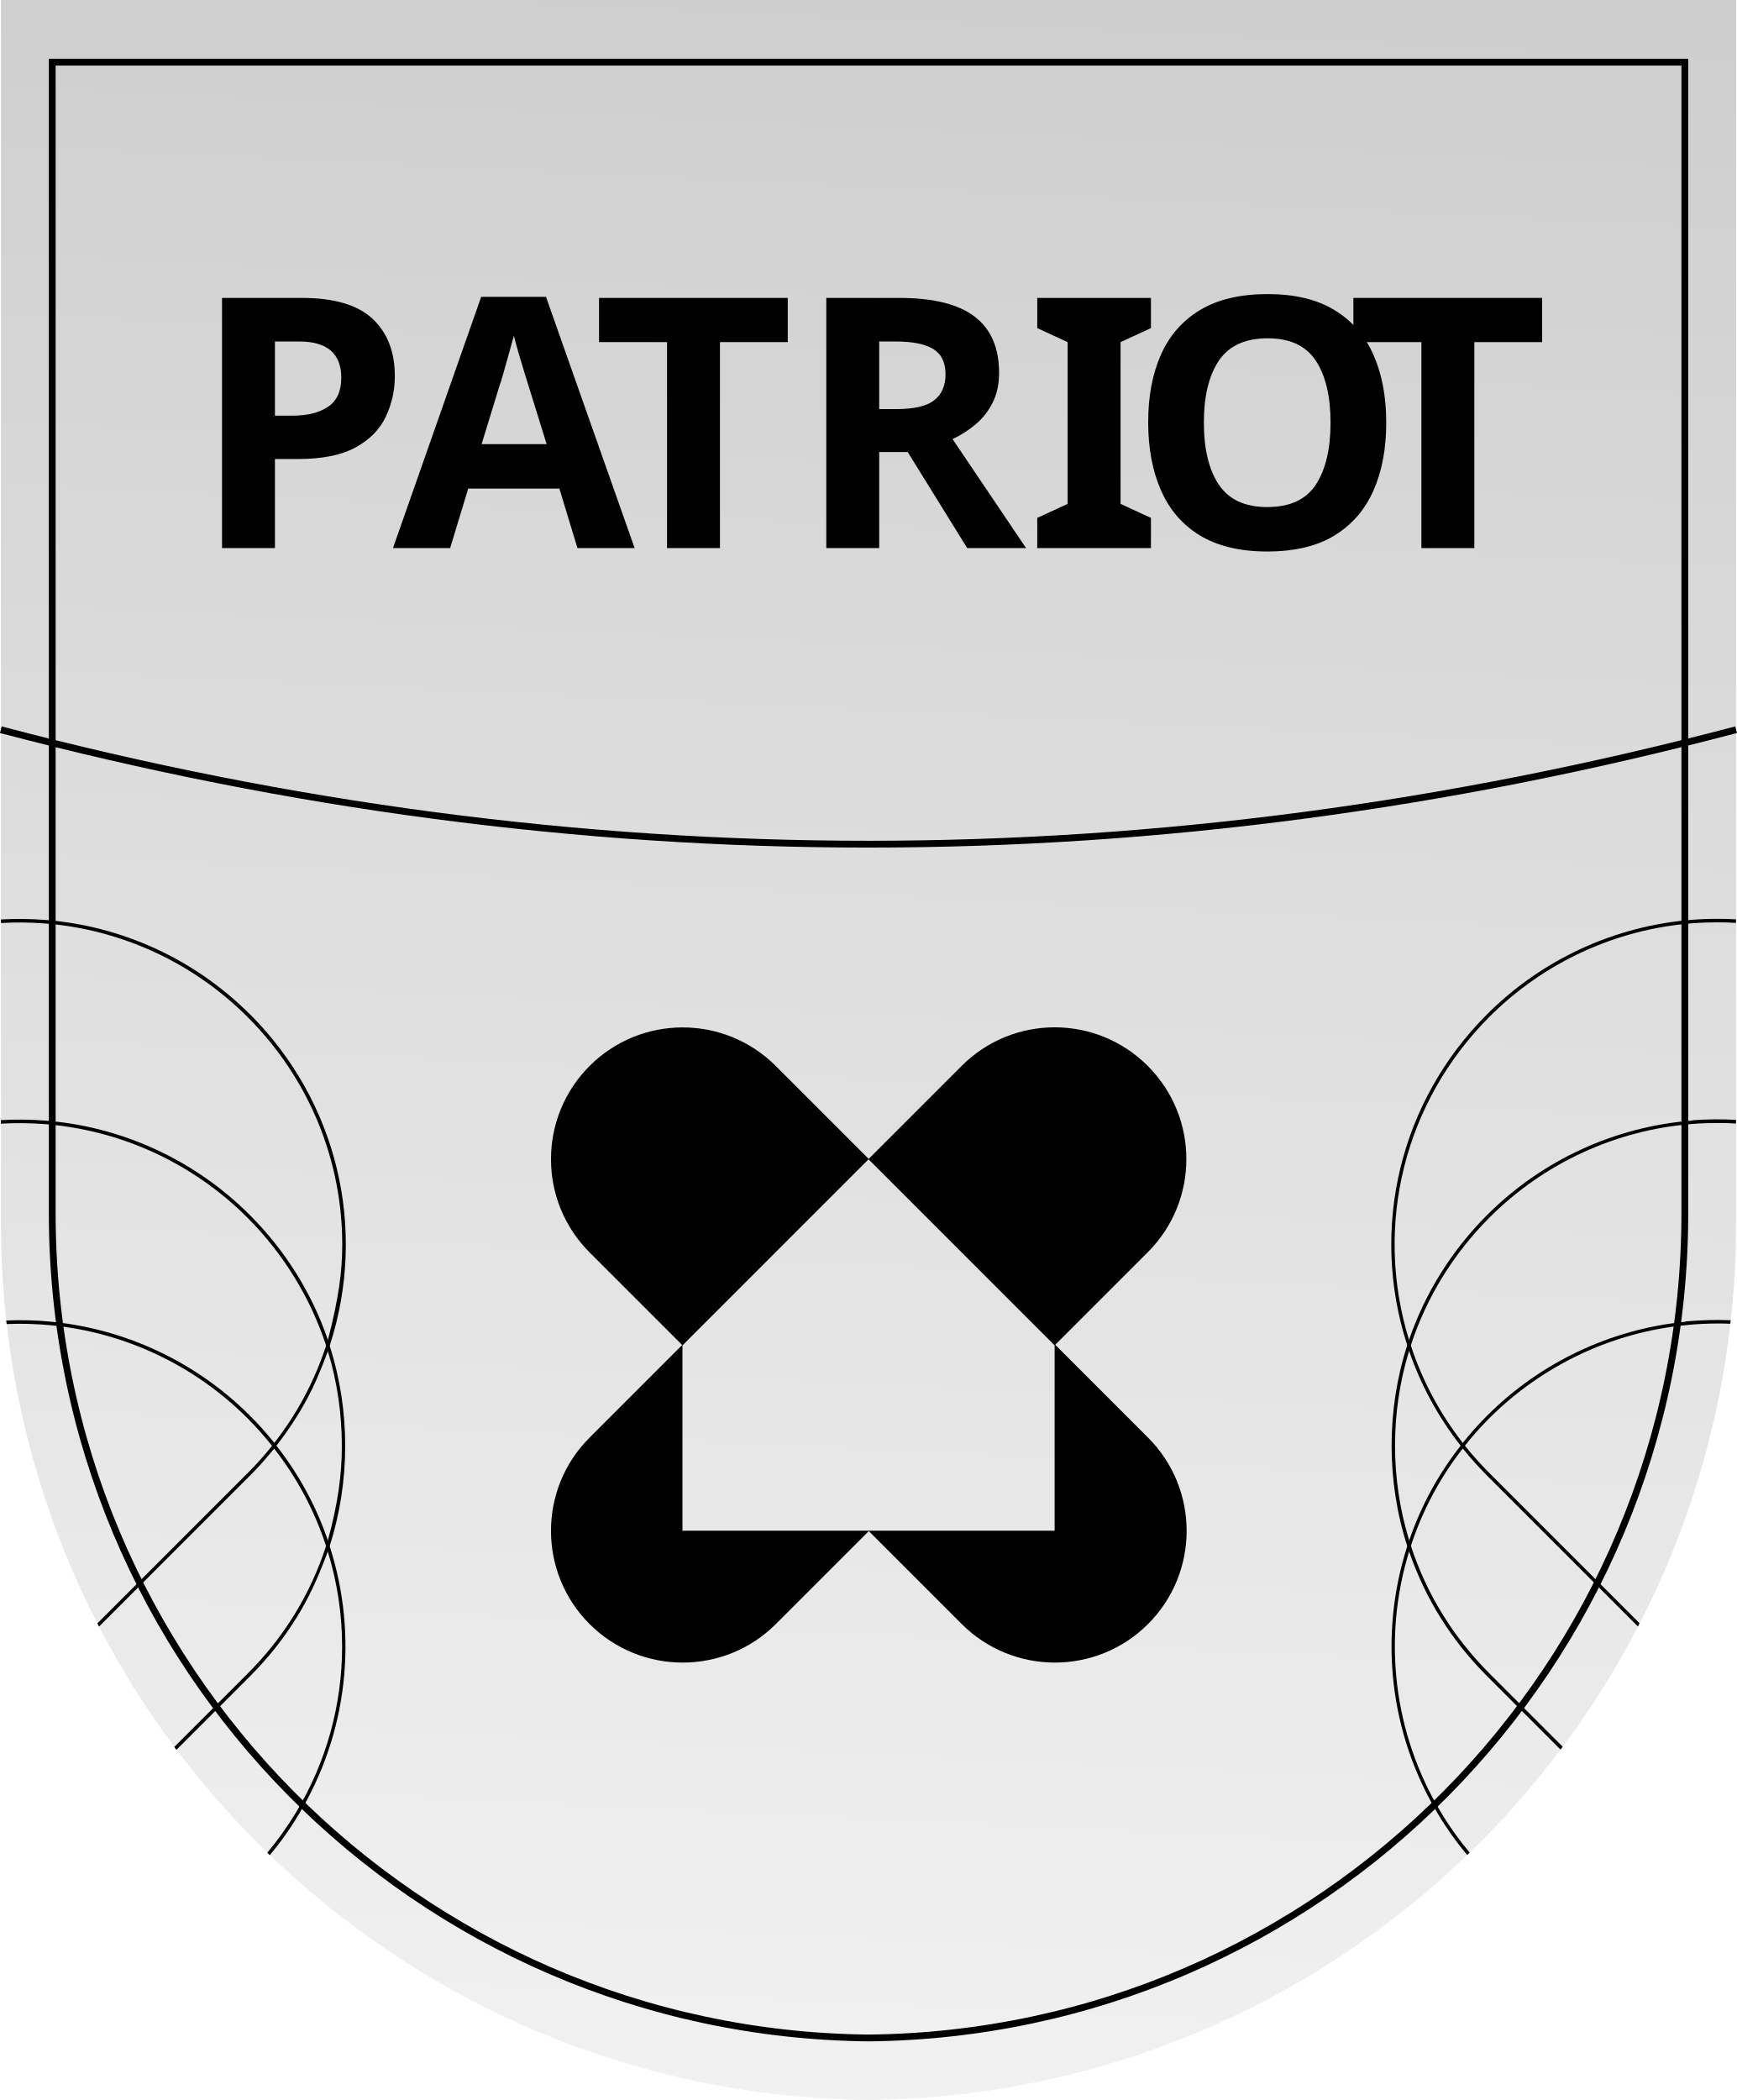
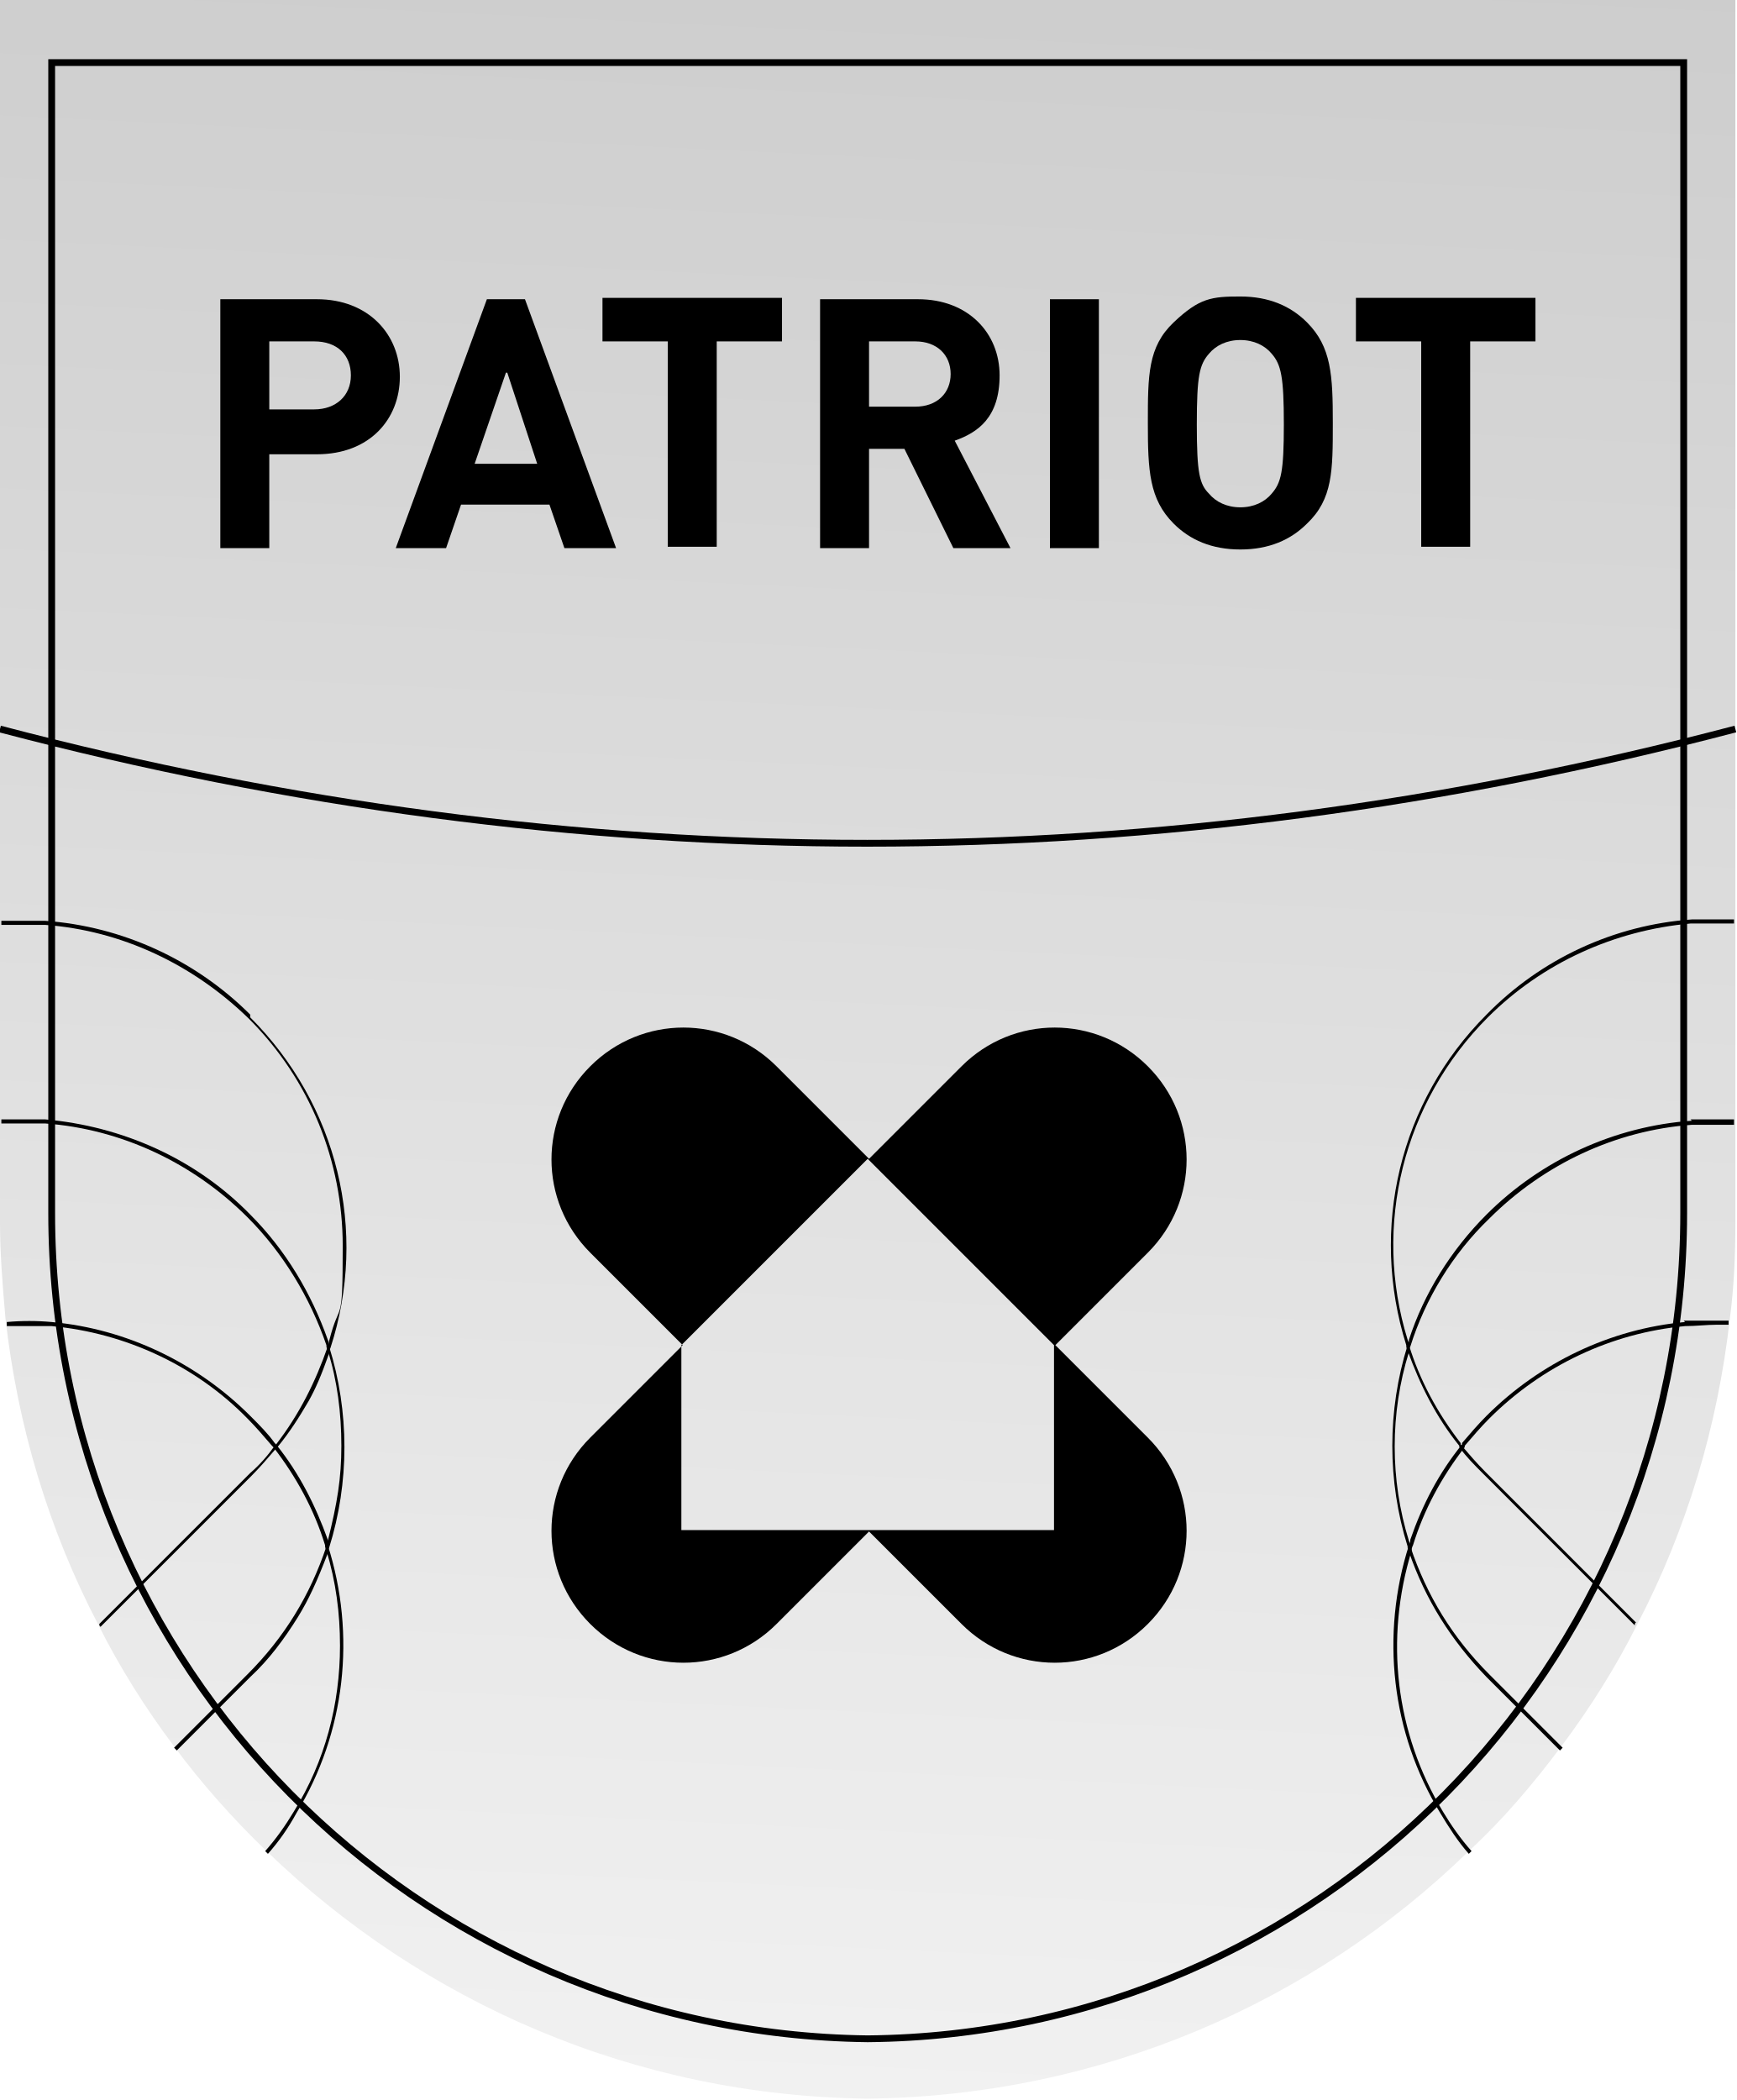
- <svg xmlns="http://www.w3.org/2000/svg" id="Vrstva_2" data-name="Vrstva 2" viewBox="0 0 127.69 154.37">
+ <svg xmlns="http://www.w3.org/2000/svg" id="Vrstva_2" version="1.1" viewBox="0 0 127.7 154.4">
  <defs>
    <style>
-       .cls-1 {
-         font-family: DINPro-Bold, 'DIN Pro';
-         font-size: 25.75px;
-         font-weight: 700;
+       .st0 {
+         fill: url(#Nepojmenovaný_přechod);
      }

-       .cls-2 {
-         fill: url(#linear-gradient);
+       .st1 {
+         isolation: isolate;
      }

-       .cls-3 {
+       .st2 {
        fill: none;
        stroke: #000;
        stroke-miterlimit: 10;
        stroke-width: .5px;
      }
- 
-       .cls-4 {
-         letter-spacing: -.07em;
-       }
- 
-       .cls-5 {
-         letter-spacing: -.02em;
-       }
- 
-       .cls-6 {
-         letter-spacing: -.05em;
-       }
    </style>
-     <linearGradient id="linear-gradient" x1="66.45" y1="-8.91" x2="58.49" y2="158.2" gradientUnits="userSpaceOnUse">
+     <linearGradient id="Nepojmenovaný_přechod" data-name="Nepojmenovaný přechod" x1="66.5" y1="164.9" x2="58.5" y2="-2.2" gradientTransform="translate(0 156) scale(1 -1)" gradientUnits="userSpaceOnUse">
      <stop offset="0" stop-color="#ccc" />
-       <stop offset=".27" stop-color="#d7d7d7" />
+       <stop offset=".3" stop-color="#d7d7d7" />
      <stop offset="1" stop-color="#f2f2f2" />
    </linearGradient>
  </defs>
-   <g id="Layer_1" data-name="Layer 1">
+   <g id="Layer_1">
    <g>
-       <path class="cls-2" d="M127.63,0v89.91c0,2.38-.13,4.73-.38,7.04-.87,8.04-3.22,15.64-6.78,22.52-1.63,3.16-3.52,6.16-5.63,8.99-2.06,2.76-4.34,5.35-6.81,7.74-11.45,11.1-27.01,17.99-44.18,18.17-17.17-.18-32.73-7.07-44.18-18.17-2.47-2.39-4.75-4.98-6.81-7.74-2.11-2.82-4-5.83-5.63-8.99-3.56-6.88-5.91-14.48-6.78-22.53-.25-2.31-.38-4.66-.38-7.04V0h127.57Z" />
-       <path class="cls-3" d="M.06,53.64c42.52,11.22,85.04,11.22,127.57,0" />
-       <path class="cls-3" d="M63.85,4.57H3.84v84.59c0,33.29,26.81,60.31,60.01,60.65,33.2-.34,60.01-27.37,60.01-60.65V4.57h-60.01Z" />
+       <path class="st0" d="M127.6,0v89.9c0,2.4-.1,4.7-.4,7-.9,8-3.2,15.6-6.8,22.5-1.6,3.2-3.5,6.2-5.6,9-2.1,2.8-4.3,5.4-6.8,7.7-11.4,11.1-27,18-44.2,18.2-17.2-.2-32.7-7.1-44.2-18.2-2.5-2.4-4.8-5-6.8-7.7-2.1-2.8-4-5.8-5.6-9-3.6-6.9-5.9-14.5-6.8-22.5-.2-2.3-.4-4.7-.4-7V0h127.6,0Z" />
+       <path class="st2" d="M0,53.6c42.5,11.2,85,11.2,127.6,0" />
+       <path class="st2" d="M63.8,4.6H3.8v84.6c0,33.3,26.8,60.3,60,60.7,33.2-.3,60-27.4,60-60.7V4.6h-60Z" />
      <g>
-         <path d="M124.42,67.61c-5.69.44-11.05,2.9-15.11,6.96-6.39,6.39-8.64,15.71-5.86,24.31,0,.01,0,.03.01.04.04.13.08.25.13.38.86,2.52,2.14,4.86,3.78,6.96.02.03.04.05.06.08.03.04.07.08.1.13.54.68,1.14,1.34,1.77,1.98l11.11,11.11c.04-.08.08-.16.12-.24l-11.05-11.05c-.64-.64-1.24-1.31-1.79-2-.02-.03-.04-.05-.06-.08-.03-.04-.07-.08-.1-.13-1.68-2.16-2.97-4.57-3.82-7.17,0-.01,0-.03-.01-.04-.04-.12-.08-.25-.12-.37-2.59-8.42-.34-17.48,5.92-23.74,4-4,9.3-6.44,14.93-6.87.61-.05,1.22-.07,1.83-.07.45,0,.91.01,1.36.04v-.26c-1.06-.06-2.14-.05-3.21.03Z" />
-         <path d="M124.42,82.37c-5.69.44-11.05,2.9-15.09,6.94l-.02.02c-2.58,2.58-4.55,5.73-5.72,9.15.04.13.08.25.12.37,0,.01,0,.03.01.04,1.14-3.51,3.14-6.75,5.77-9.38l.02-.02c4-4,9.3-6.44,14.93-6.87.61-.05,1.22-.07,1.83-.07.45,0,.91.01,1.35.04v-.26c-1.06-.06-2.14-.05-3.21.03ZM124.42,82.37c-5.69.44-11.05,2.9-15.09,6.94l-.02.02c-2.58,2.58-4.55,5.73-5.72,9.15-.04.12-.08.25-.13.37,0,.01,0,.03-.01.04-1.53,4.76-1.53,9.99,0,14.75,0,.01,0,.03.01.04.04.13.08.25.13.37,1.19,3.46,3.11,6.54,5.72,9.15l5.41,5.41c.05-.07.11-.14.16-.21l-5.39-5.39c-2.66-2.67-4.61-5.82-5.77-9.38,0-.01,0-.03-.01-.04-.04-.13-.08-.25-.12-.37-1.38-4.51-1.38-9.42,0-13.92.04-.13.08-.25.12-.38,0-.01,0-.03.01-.04,1.14-3.51,3.14-6.75,5.77-9.38l.02-.02c4-4,9.3-6.44,14.93-6.87.61-.05,1.22-.07,1.83-.07.45,0,.91.01,1.35.04v-.26c-1.06-.06-2.14-.05-3.21.03Z" />
-         <path d="M107.64,106.19s-.07-.08-.1-.13c-.04.04-.07.08-.1.13-.02.03-.04.05-.06.08.02.03.04.05.06.08.03.04.07.08.1.13.03-.04.06-.08.1-.13.02-.03.04-.05.06-.08-.02-.03-.04-.05-.06-.08ZM123.91,97.16c-5.49.54-10.67,2.99-14.58,6.9l-.02.02c-.63.63-1.22,1.29-1.77,1.98-.04.04-.07.08-.1.13-.02.03-.04.05-.06.08-1.65,2.1-2.92,4.44-3.78,6.96-.04.12-.08.25-.13.37,0,.01,0,.03-.01.04-2.13,6.61-1.31,13.8,2.27,19.73.62,1.04,1.34,2.05,2.13,2.99.06-.06.12-.12.18-.18-.78-.93-1.49-1.92-2.1-2.94-3.48-5.77-4.33-12.74-2.35-19.19.04-.13.08-.25.12-.37,0-.01,0-.03.01-.04.85-2.6,2.13-5.01,3.82-7.17.03-.04.06-.08.1-.13.02-.03.04-.05.06-.08.55-.7,1.15-1.37,1.79-2.01l.02-.02c3.87-3.86,8.99-6.29,14.42-6.82.77-.08,1.55-.12,2.33-.12.31,0,.63,0,.94.02.01-.08.02-.17.03-.26-1.11-.05-2.22-.01-3.33.09Z" />
+         <path d="M124.4,67.6c-5.7.4-11.1,2.9-15.1,7-6.4,6.4-8.6,15.7-5.9,24.3,0,0,0,0,0,0,0,.1,0,.2.1.4.9,2.5,2.1,4.9,3.8,7,0,0,0,0,0,0,0,0,0,0,0,.1.5.7,1.1,1.3,1.8,2l11.1,11.1c0,0,0-.2.1-.2l-11.1-11.1c-.6-.6-1.2-1.3-1.8-2,0,0,0,0,0,0,0,0,0,0,0-.1-1.7-2.2-3-4.6-3.8-7.2,0,0,0,0,0,0,0-.1,0-.2-.1-.4-2.6-8.4-.3-17.5,5.9-23.7,4-4,9.3-6.4,14.9-6.9.6,0,1.2,0,1.8,0s.9,0,1.4,0v-.3c-1.1,0-2.1,0-3.2,0h0Z" />
+         <path d="M124.4,82.4c-5.7.4-11.1,2.9-15.1,6.9h0c-2.6,2.6-4.6,5.8-5.7,9.2,0,.1,0,.2.1.4,0,0,0,0,0,0,1.1-3.5,3.1-6.8,5.8-9.4h0c4-4,9.3-6.5,14.9-6.9.6,0,1.2,0,1.8,0s.9,0,1.3,0v-.3c-1.1,0-2.1,0-3.2,0h0ZM124.4,82.4c-5.7.4-11.1,2.9-15.1,6.9h0c-2.6,2.6-4.6,5.8-5.7,9.2,0,.1,0,.2-.1.4,0,0,0,0,0,0-1.5,4.8-1.5,10,0,14.8,0,0,0,0,0,0,0,.1,0,.2.1.4,1.2,3.5,3.1,6.5,5.7,9.2l5.4,5.4c0,0,.1-.1.2-.2l-5.4-5.4c-2.7-2.7-4.6-5.8-5.8-9.4,0,0,0,0,0,0,0-.1,0-.2-.1-.4-1.4-4.5-1.4-9.4,0-13.9,0-.1,0-.2.1-.4,0,0,0,0,0,0,1.1-3.5,3.1-6.8,5.8-9.4h0c4-4,9.3-6.5,14.9-6.9.6,0,1.2,0,1.8,0s.9,0,1.3,0v-.3c-1.1,0-2.1,0-3.2,0h0Z" />
+         <path d="M107.6,106.2s0,0,0-.1c0,0,0,0,0,.1,0,0,0,0,0,0,0,0,0,0,0,0,0,0,0,0,0,.1,0,0,0,0,0-.1,0,0,0,0,0,0,0,0,0,0,0,0ZM123.9,97.2c-5.5.5-10.7,3-14.6,6.9h0c-.6.6-1.2,1.3-1.8,2,0,0,0,0,0,.1,0,0,0,0,0,0-1.7,2.1-2.9,4.4-3.8,7,0,.1,0,.2-.1.4,0,0,0,0,0,0-2.1,6.6-1.3,13.8,2.3,19.7.6,1,1.3,2.1,2.1,3,0,0,.1-.1.2-.2-.8-.9-1.5-1.9-2.1-2.9-3.5-5.8-4.3-12.7-2.3-19.2,0-.1,0-.2.1-.4,0,0,0,0,0,0,.8-2.6,2.1-5,3.8-7.2,0,0,0,0,0-.1,0,0,0,0,0,0,.6-.7,1.2-1.4,1.8-2h0c3.9-3.9,9-6.3,14.4-6.8.8,0,1.6-.1,2.3-.1s.6,0,.9,0c0,0,0-.2,0-.3-1.1,0-2.2,0-3.3,0h0Z" />
        <g>
-           <path d="M18.37,74.56c-4.04-4.04-9.4-6.51-15.09-6.94-1.07-.08-2.15-.09-3.21-.03v.26c1.06-.06,2.13-.05,3.19.03,5.63.43,10.93,2.87,14.95,6.89,4.53,4.53,6.95,10.54,6.95,16.72,0,1.9-.23,3.81-1.05,7-.04.13-.08.25-.12.37,0,.01,0,.03-.01.04-.85,2.6-2.13,5.02-3.82,7.17-.03.04-.06.08-.1.13-.02.03-.04.05-.06.08-.55.69-1.15,1.37-1.79,2l-11.05,11.05c.04.08.08.16.12.24l11.11-11.11c.63-.63,1.22-1.3,1.77-1.98.04-.04.07-.08.1-.13.02-.03.04-.05.06-.08.85-1.09,1.61-2.24,2.26-3.45.48-.89.9-1.82,1.53-3.51.04-.13.08-.25.13-.38,0-.01,0-.03.01-.04,2.78-8.61.54-17.92-5.87-24.33Z" />
-           <path d="M24.24,98.89s0-.03-.01-.04c-.04-.13-.08-.25-.13-.37-1.17-3.42-3.14-6.57-5.72-9.15l-.02-.02c-4.04-4.04-9.4-6.51-15.09-6.94-1.07-.08-2.15-.09-3.21-.03v.26c1.06-.06,2.13-.05,3.19.03,5.63.43,10.93,2.87,14.93,6.87l.02.02c2.63,2.63,4.62,5.88,5.77,9.38,0,.01,0,.03.01.04.04.13.08.25.12.38.69,2.25,1.03,4.61,1.03,6.96,0,2.09-.27,4.18-1.03,6.96-.04.13-.08.25-.12.37,0,.01,0,.03-.01.04-1.16,3.56-3.1,6.72-5.77,9.38l-5.39,5.39c.05.07.1.14.16.21l5.41-5.41c1.35-1.35,2.52-2.83,3.49-4.42.77-1.26,1.43-2.59,2.22-4.73.04-.12.08-.25.13-.37,0-.01,0-.03.01-.04,1.53-4.76,1.53-9.99,0-14.75Z" />
-           <path d="M24.24,113.64s0-.03-.01-.04c-.04-.13-.08-.25-.13-.37-.86-2.52-2.13-4.86-3.78-6.96-.02-.03-.04-.05-.06-.08-.03-.04-.07-.08-.1-.13-.55-.69-1.14-1.35-1.77-1.98l-.02-.02c-3.91-3.91-9.09-6.36-14.58-6.9-1.1-.11-2.22-.14-3.33-.09,0,.08.02.17.03.26,1.09-.05,2.19-.01,3.27.09,5.43.53,10.55,2.95,14.42,6.82l.02.02c.63.63,1.23,1.31,1.79,2.01.02.03.04.05.06.08.03.04.07.08.1.13,1.69,2.16,2.97,4.56,3.82,7.17,0,.01,0,.03.01.04.04.13.08.25.12.37.7,2.28,1.05,4.63,1.05,6.97,0,4.26-1.15,8.49-3.4,12.22-.62,1.02-1.32,2.01-2.1,2.94.06.06.12.12.18.18.8-.95,1.51-1.95,2.13-2.99,3.58-5.93,4.41-13.12,2.27-19.74Z" />
+           <path d="M18.4,74.6c-4-4-9.4-6.5-15.1-6.9-1.1,0-2.2,0-3.2,0v.3c1.1,0,2.1,0,3.2,0,5.6.4,10.9,2.9,15,6.9,4.5,4.5,6.9,10.5,6.9,16.7s-.2,3.8-1,7c0,.1,0,.2-.1.4,0,0,0,0,0,0-.9,2.6-2.1,5-3.8,7.2,0,0,0,0-.1.1,0,0,0,0,0,0-.5.7-1.1,1.4-1.8,2l-11.1,11.1c0,0,0,.2.1.2l11.1-11.1c.6-.6,1.2-1.3,1.8-2,0,0,0,0,.1-.1,0,0,0,0,0,0,.9-1.1,1.6-2.2,2.3-3.4.5-.9.9-1.8,1.5-3.5,0-.1,0-.2.1-.4,0,0,0,0,0,0,2.8-8.6.5-17.9-5.9-24.3h0Z" />
+           <path d="M24.2,98.9s0,0,0,0c0-.1,0-.2-.1-.4-1.2-3.4-3.1-6.6-5.7-9.2h0c-4-4.1-9.4-6.5-15.1-7-1.1,0-2.2,0-3.2,0v.3c1.1,0,2.1,0,3.2,0,5.6.4,10.9,2.9,14.9,6.9h0c2.6,2.6,4.6,5.9,5.8,9.4,0,0,0,0,0,0,0,.1,0,.2.1.4.7,2.2,1,4.6,1,7s-.3,4.2-1,7c0,.1,0,.2-.1.4,0,0,0,0,0,0-1.2,3.6-3.1,6.7-5.8,9.4l-5.4,5.4c0,0,.1.1.2.2l5.4-5.4c1.4-1.3,2.5-2.8,3.5-4.4.8-1.3,1.4-2.6,2.2-4.7,0-.1,0-.2.1-.4,0,0,0,0,0,0,1.5-4.8,1.5-10,0-14.8h0Z" />
+           <path d="M24.2,113.6s0,0,0,0c0-.1,0-.2-.1-.4-.9-2.5-2.1-4.9-3.8-7,0,0,0,0,0,0,0,0,0,0-.1-.1-.5-.7-1.1-1.3-1.8-2h0c-3.9-3.9-9.1-6.4-14.6-6.9-1.1-.1-2.2-.1-3.3,0,0,0,0,.2,0,.3,1.1,0,2.2,0,3.3,0,5.4.5,10.6,2.9,14.4,6.8h0c.6.6,1.2,1.3,1.8,2,0,0,0,0,0,0,0,0,0,0,.1.1,1.7,2.2,3,4.6,3.8,7.2,0,0,0,0,0,0,0,.1,0,.2.1.4.7,2.3,1,4.6,1,7,0,4.3-1.1,8.5-3.4,12.2-.6,1-1.3,2-2.1,2.9,0,0,.1.1.2.2.8-.9,1.5-1.9,2.1-3,3.6-5.9,4.4-13.1,2.3-19.7h0Z" />
        </g>
      </g>
-       <text class="cls-1" transform="translate(14.01 40.29)">
-         <tspan class="cls-6" x="0" y="0">P</tspan>
-         <tspan class="cls-4" x="14.88" y="0">A</tspan>
-         <tspan x="29.51" y="0">TRI</tspan>
-         <tspan class="cls-5" x="68.9" y="0">O</tspan>
-         <tspan x="84.97" y="0">T</tspan>
-       </text>
-       <path d="M77.57,98.86l6.81-6.81c3.78-3.78,3.78-9.91,0-13.69h0c-3.78-3.79-9.91-3.79-13.69,0l-6.83,6.83-6.83-6.83c-3.78-3.78-9.91-3.78-13.69,0h0c-3.78,3.79-3.78,9.92,0,13.7l6.81,6.81-6.81,6.81c-3.78,3.78-3.78,9.92,0,13.7,3.78,3.78,9.92,3.78,13.7,0l6.83-6.83,6.83,6.83c3.78,3.78,9.92,3.78,13.7,0,3.78-3.78,3.78-9.92,0-13.7l-6.81-6.81ZM63.83,112.52h0s-13.66,0-13.66,0v-13.62l13.68-13.68,13.68,13.68v13.62h-13.7Z" />
+       <g class="st1">
+         <g class="st1">
+           <path d="M23.3,33.4h-3.5v6.9h-3.6v-18.3h7.1c3.8,0,6.1,2.6,6.1,5.7s-2.2,5.7-6.1,5.7ZM23.1,25.1h-3.3v5h3.3c1.6,0,2.7-1,2.7-2.5s-1-2.5-2.7-2.5Z" />
+         </g>
+         <g class="st1">
+           <path d="M41.5,40.3l-1.1-3.2h-6.5l-1.1,3.2h-3.7l6.7-18.3h2.8l6.7,18.3h-3.7ZM37.2,27.4l-2.3,6.7h4.6l-2.2-6.7Z" />
+         </g>
+         <g class="st1">
+           <path d="M52.7,25.1v15.1h-3.6v-15.1h-4.8v-3.2h13.2v3.2h-4.8Z" />
+           <path d="M70.1,40.3l-3.6-7.3h-2.6v7.3h-3.6v-18.3h7.2c3.7,0,6,2.5,6,5.6s-1.6,4.2-3.3,4.8l4.1,7.9h-4.1ZM67.3,25.1h-3.4v4.8h3.4c1.6,0,2.6-1,2.6-2.4s-1-2.4-2.6-2.4Z" />
+           <path d="M77.2,40.3v-18.3h3.6v18.3h-3.6Z" />
+         </g>
+         <g class="st1">
+           <path d="M96.1,38.5c-1.2,1.2-2.8,1.9-4.9,1.9s-3.7-.7-4.9-1.9c-1.8-1.8-1.9-3.9-1.9-7.4s0-5.6,1.9-7.4,2.8-1.9,4.9-1.9,3.7.7,4.9,1.9c1.8,1.8,1.9,3.9,1.9,7.4s0,5.6-1.9,7.4ZM93.5,26c-.5-.6-1.3-1-2.3-1s-1.8.4-2.3,1c-.7.8-.9,1.6-.9,5.2s.2,4.4.9,5.1c.5.6,1.3,1,2.3,1s1.8-.4,2.3-1c.7-.8.9-1.6.9-5.1s-.2-4.4-.9-5.2Z" />
+         </g>
+         <g class="st1">
+           <path d="M108.1,25.1v15.1h-3.6v-15.1h-4.8v-3.2h13.2v3.2h-4.8Z" />
+         </g>
+       </g>
+       <path d="M77.6,98.9l6.8-6.8c3.8-3.8,3.8-9.9,0-13.7h0c-3.8-3.8-9.9-3.8-13.7,0l-6.8,6.8-6.8-6.8c-3.8-3.8-9.9-3.8-13.7,0h0c-3.8,3.8-3.8,9.9,0,13.7l6.8,6.8-6.8,6.8c-3.8,3.8-3.8,9.9,0,13.7s9.9,3.8,13.7,0l6.8-6.8,6.8,6.8c3.8,3.8,9.9,3.8,13.7,0s3.8-9.9,0-13.7l-6.8-6.8h0ZM63.8,112.5h-13.7v-13.6l13.7-13.7,13.7,13.7v13.6s-13.7,0-13.7,0Z" />
    </g>
  </g>
</svg>
